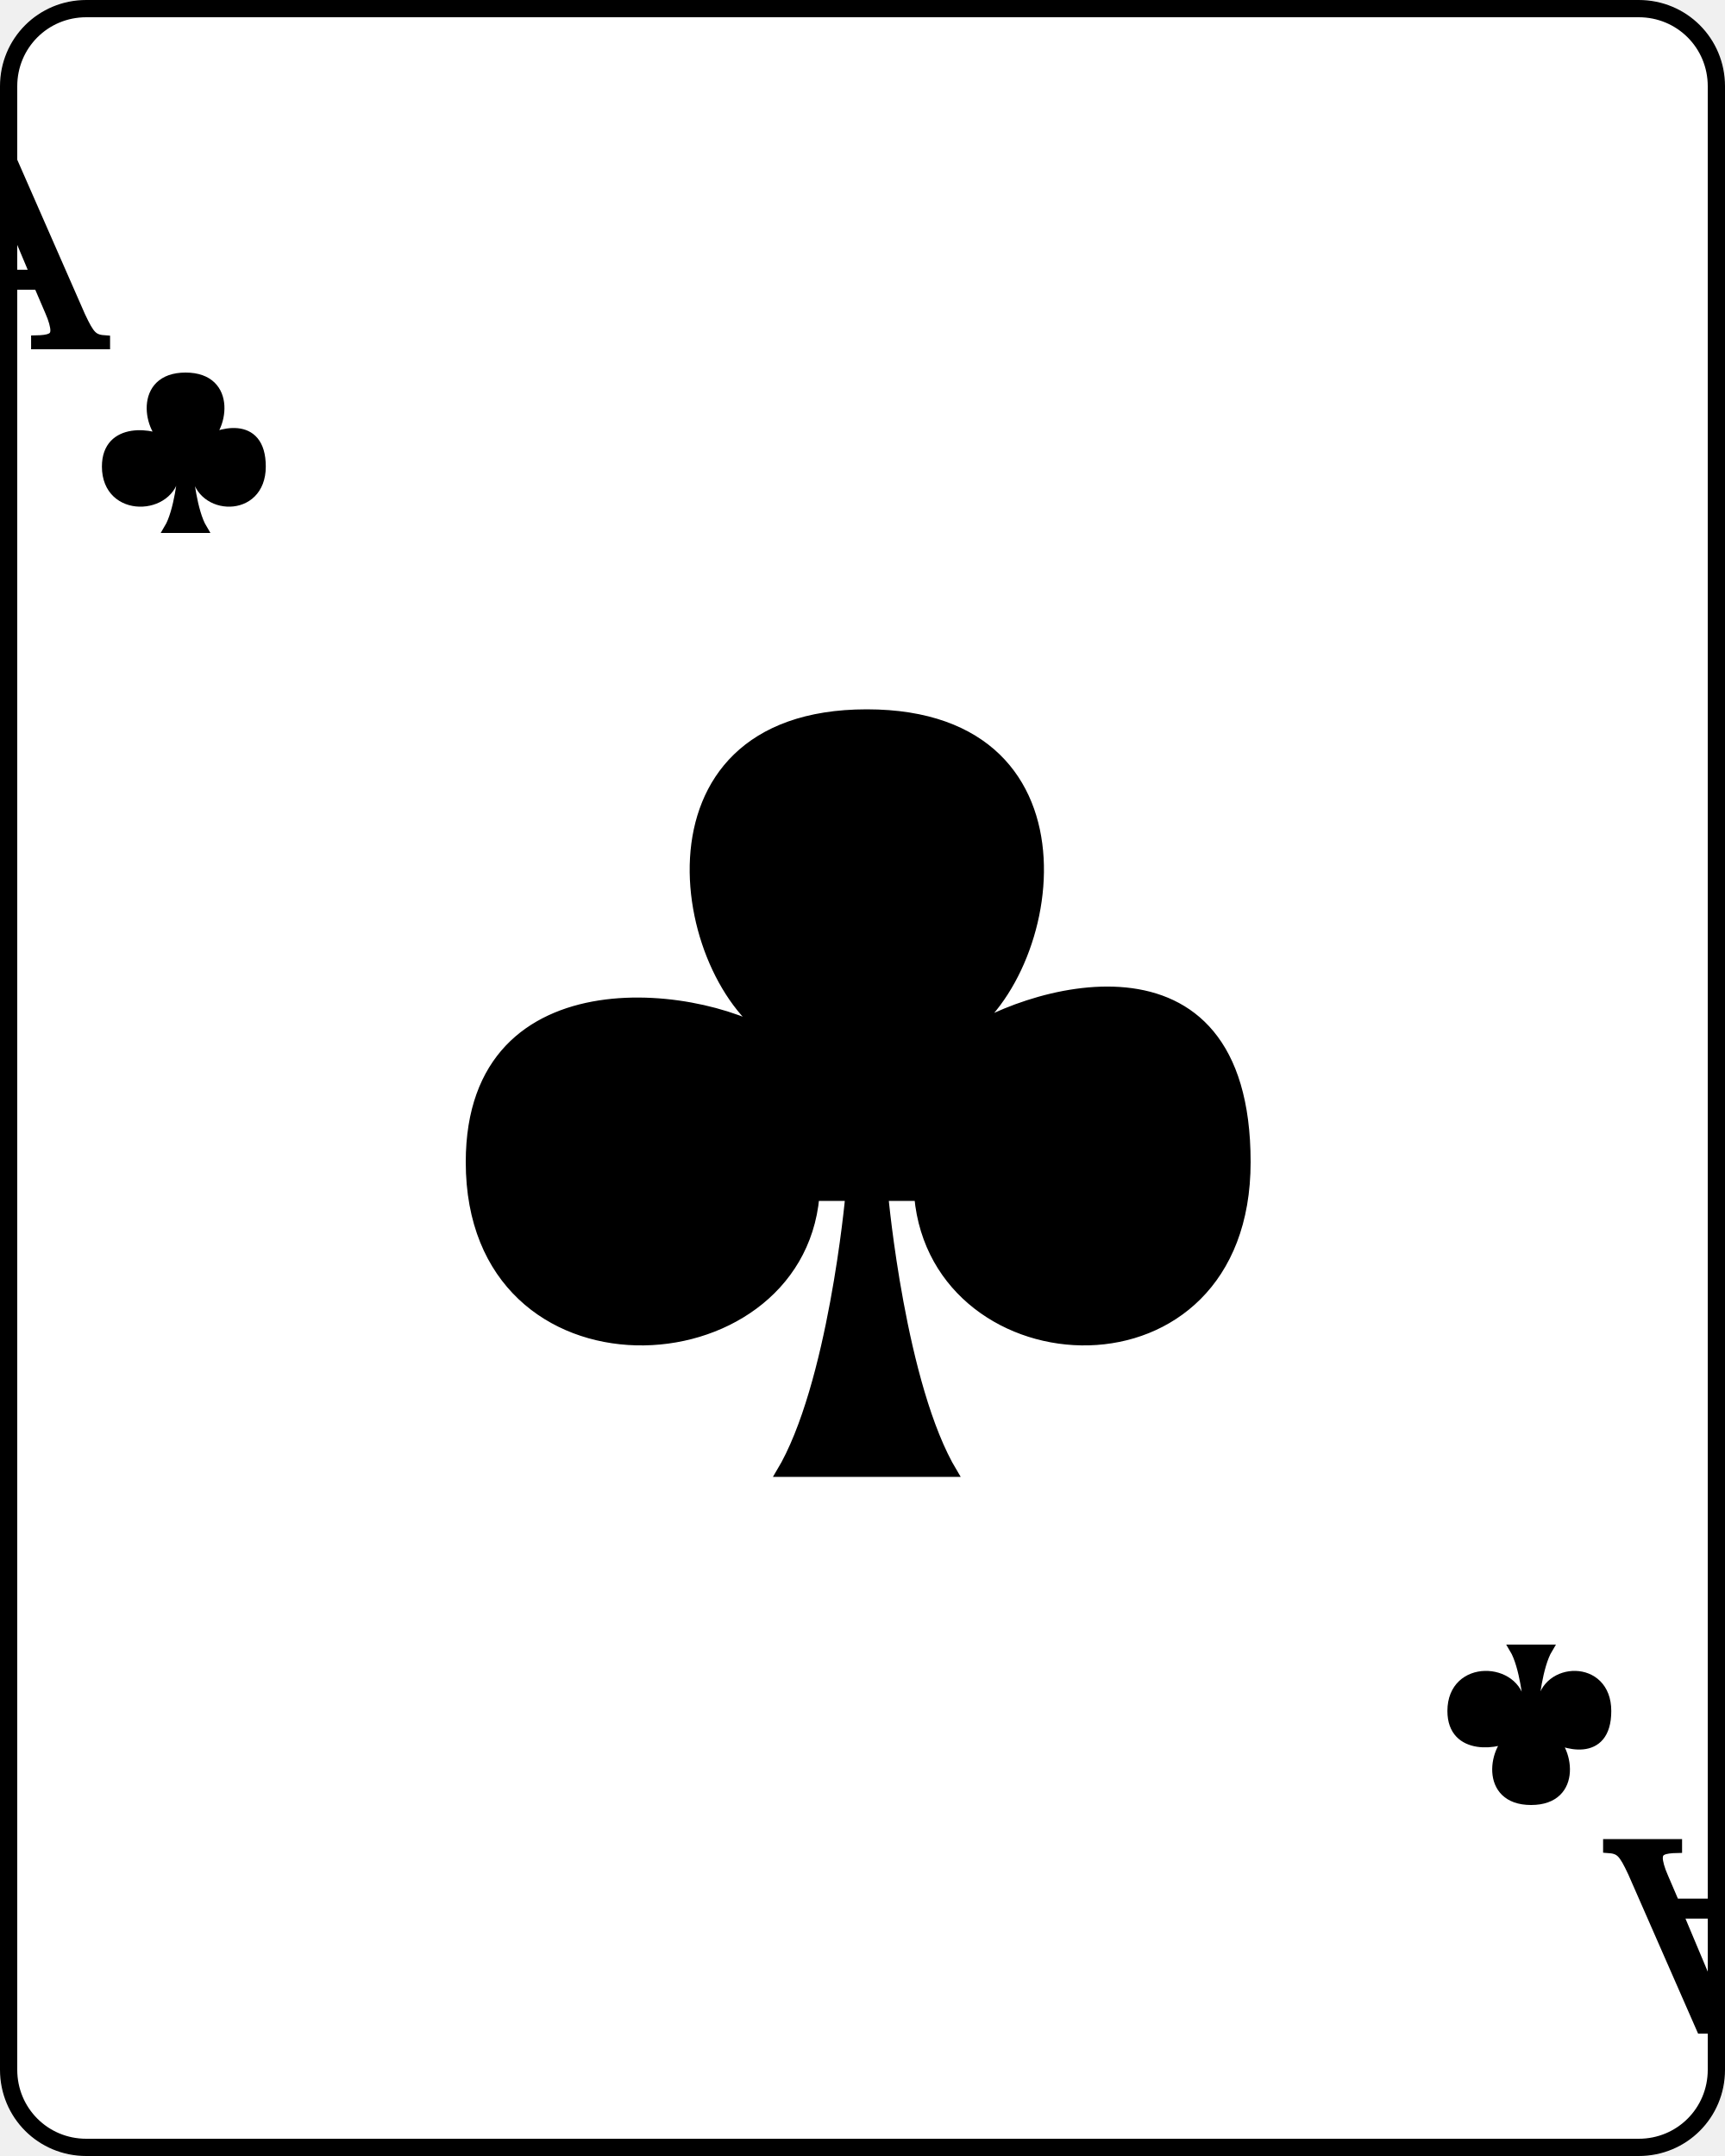
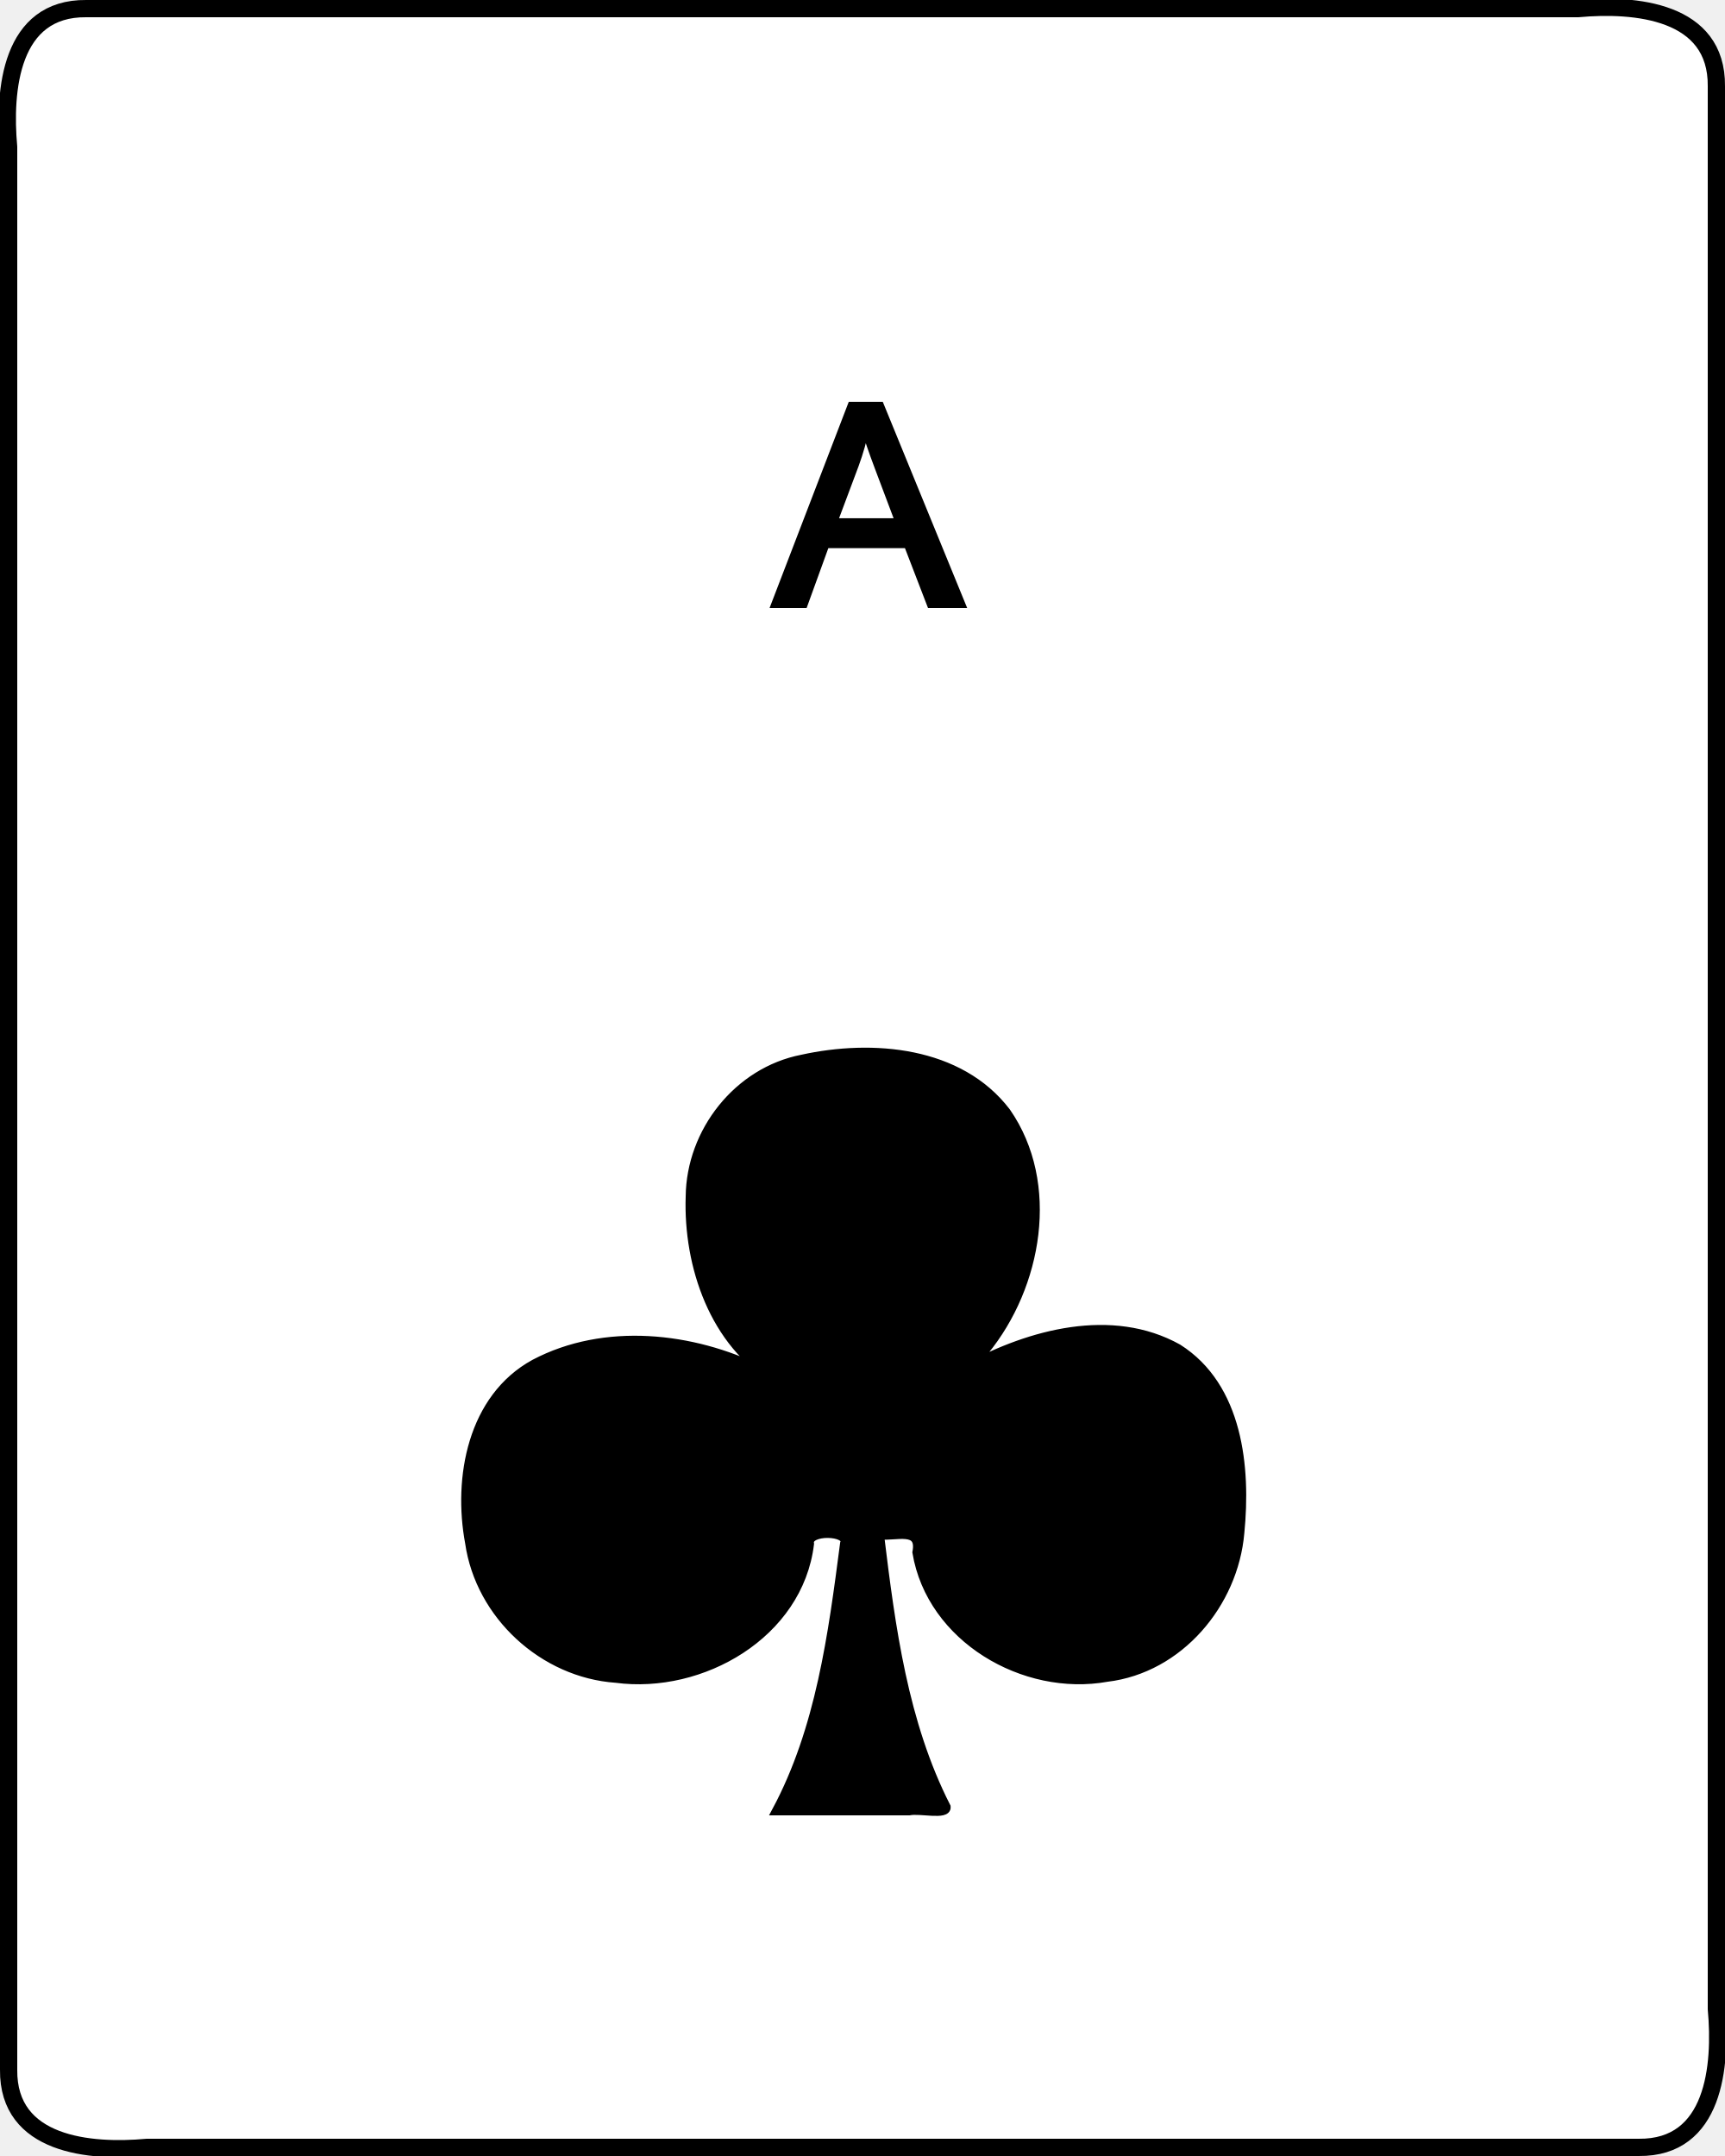
<svg xmlns="http://www.w3.org/2000/svg" width="200" height="250" id="svg2" version="1.0">
-   <defs id="defs4" />
+   <defs id="defs4">
+     </defs>
  <g id="layer1">
-     <path style="fill:#ffffff;fill-opacity:1;fill-rule:evenodd;stroke:#000000;stroke-width:2;stroke-linecap:butt;stroke-linejoin:miter;stroke-opacity:1;stroke-miterlimit:4;stroke-dasharray:none" d="M 199,10 C 199,5 195,1 190,1 L 10,1 C 5,1 1,5 1,10 L 1,240 C 1,245 5,249 10,249 L 190,249 C 195,249 199,245 199,240 L 199,10 z " id="path3229" />
-     <text xml:space="preserve" style="font-size:32px;font-style:normal;font-variant:normal;font-weight:normal;font-stretch:normal;text-align:center;line-height:125%;writing-mode:lr-tb;text-anchor:middle;fill:#ff0000;fill-opacity:1;stroke:#ff0000;stroke-width:1px;stroke-linecap:butt;stroke-linejoin:miter;stroke-opacity:1;font-family:Nimbus Roman No9 L" x="21.22" y="40" id="text3225">
-       <tspan id="tspan3227" x="21.22" y="40" style="font-size:32px;font-style:normal;font-variant:normal;font-weight:normal;font-stretch:normal;text-align:center;line-height:125%;writing-mode:lr-tb;text-anchor:middle;fill:#000000;fill-opacity:1;stroke:#000000;stroke-opacity:1;font-family:Nimbus Roman No9 L">A</tspan>
-     </text>
-     <text xml:space="preserve" style="font-size:32px;font-style:normal;font-variant:normal;font-weight:normal;font-stretch:normal;text-align:center;line-height:125%;writing-mode:lr-tb;text-anchor:middle;fill:#ff0000;fill-opacity:1;stroke:#ff0000;stroke-width:1px;stroke-linecap:butt;stroke-linejoin:miter;stroke-opacity:1;font-family:Nimbus Roman No9 L" x="-177.411" y="-213.752" id="text3633" transform="scale(-1,-1)">
-       <tspan id="tspan3635" x="-177.411" y="-213.752" style="font-size:32px;font-style:normal;font-variant:normal;font-weight:normal;font-stretch:normal;text-align:center;line-height:125%;writing-mode:lr-tb;text-anchor:middle;fill:#000000;fill-opacity:1;stroke:#000000;stroke-opacity:1;font-family:Nimbus Roman No9 L">A</tspan>
-     </text>
-     <path style="fill:#000000;fill-opacity:1;fill-rule:evenodd;stroke:#000000;stroke-width:1px;stroke-linecap:butt;stroke-linejoin:miter;stroke-opacity:1" d="M 175.516,201.2 C 173.115,202.4 171.916,208.8 177.516,208.8 C 183.115,208.8 181.916,202.4 179.516,201.2 C 181.115,202.4 186.315,204 186.315,198.4 C 186.315,192.8 179.115,193.2 178.715,197.6 L 177.916,197.6 C 177.916,197.6 178.315,193.2 179.516,191.2 L 175.516,191.2 C 176.715,193.2 177.115,197.6 177.115,197.6 L 176.315,197.6 C 175.916,193.2 168.315,192.8 168.315,198.4 C 168.315,203.2 173.916,202.4 175.516,201.2 z " id="path4940" />
-     <path style="fill:#000000;fill-opacity:1;fill-rule:evenodd;stroke:#000000;stroke-width:1px;stroke-linecap:butt;stroke-linejoin:miter;stroke-opacity:1" d="M 19.515,51.3 C 17.116,50.1 15.915,43.7 21.515,43.7 C 27.116,43.7 25.916,50.1 23.515,51.3 C 25.116,50.1 30.316,48.5 30.316,54.1 C 30.316,59.7 23.116,59.3 22.715,54.9 L 21.916,54.9 C 21.916,54.9 22.316,59.3 23.515,61.3 L 19.515,61.3 C 20.715,59.3 21.116,54.9 21.116,54.9 L 20.316,54.9 C 19.916,59.3 12.316,59.7 12.316,54.1 C 12.316,49.3 17.916,50.1 19.515,51.3 z " id="path4943" />
-     <path style="fill:#000000;fill-opacity:1;fill-rule:evenodd;stroke:#000000;stroke-width:1px;stroke-linecap:butt;stroke-linejoin:miter;stroke-opacity:1" d="M 90.5,120.75 C 78.5,114.75 72.5,82.75 100.5,82.75 C 128.5,82.75 122.5,114.75 110.5,120.75 C 118.5,114.75 144.5,106.75 144.5,134.75 C 144.5,162.75 108.5,160.75 106.5,138.75 L 102.5,138.75 C 102.5,138.75 104.5,160.75 110.5,170.75 L 90.5,170.75 C 96.5,160.75 98.5,138.75 98.5,138.75 L 94.5,138.75 C 92.5,160.75 54.5,162.75 54.5,134.75 C 54.5,110.75 82.5,114.75 90.5,120.75 z " id="path4945" />
+     <path style="fill:#ffffff;fill-opacity:1;fill-rule:evenodd;stroke:#000000;stroke-width:2;stroke-linecap:butt;stroke-linejoin:miter;stroke-miterlimit:4;stroke-opacity:1;stroke-dasharray:none" d="M 199,10 C 199.092,1.218 189.558,0.4 182.957,1 125.304,1 67.652,1 10,1 1.218,0.908 0.4,10.442 1,17.043 1,91.362 1,165.681 1,240 c -0.092,8.782 9.442,9.6 16.043,9 57.652,0 115.304,0 172.957,0 8.782,0.092 9.6,-9.442 9,-16.043 C 199,158.638 199,84.319 199,10 z" id="path3229" />
+     <g style="font-size:32px;font-style:normal;font-variant:normal;font-weight:normal;font-stretch:normal;text-align:center;line-height:125%;writing-mode:lr-tb;text-anchor:middle;fill:#ff0000;fill-opacity:1;stroke:#ff0000;stroke-width:1px;stroke-linecap:butt;stroke-linejoin:miter;stroke-opacity:1;font-family:Nimbus Roman No9 L" id="text3225">
+       <path d="M 89.953,70 98.75,47.094 l 3.266,0 9.375,22.906 -3.453,0 -2.672,-6.938 -9.578,0 L 93.172,70 z m 6.609,-9.406 7.766,0 L 101.938,54.25 c -0.729,-1.927 -1.271,-3.51 -1.625,-4.75 -0.292,1.469 -0.703,2.927 -1.234,4.375 z" style="line-height:125%;fill:#000000;stroke:#000000;font-family:Nimbus Roman No9 L" id="path2849" />
+     </g>
+     <path style="fill:#000000;fill-opacity:1;fill-rule:evenodd;stroke:#000000;stroke-width:1px;stroke-linecap:butt;stroke-linejoin:miter;stroke-opacity:1" d="m 90,160 c -7.225,-4.191 -10.272,-13.261 -10,-21.25 0.073,-7.509 5.548,-14.504 12.998,-15.954 8.139,-1.794 18.254,-0.975 23.682,6.147 5.769,8.315 3.635,20.191 -2.516,27.701 -1.254,1.91 -6.199,4.558 -1.98,1.931 7.254,-3.932 16.727,-6.5 24.387,-2.232 7.031,4.457 7.956,13.827 7.199,21.398 -0.71,8.21 -7.051,15.767 -15.432,16.773 -9.595,1.726 -20.396,-4.56 -22.053,-14.51 0.584,-3.01 -2.485,-1.749 -4.285,-2.004 1.31,10.723 2.762,21.784 7.722,31.523 0.094,1.037 -3.049,0.215 -4.304,0.477 -5.139,0 -10.278,0 -15.418,0 5.097,-9.517 6.521,-20.469 7.902,-31.035 0.604,-1.452 -4.367,-1.59 -4.022,0.052 -1.265,10.485 -12.54,16.93 -22.453,15.613 -8.437,-0.583 -15.797,-7.358 -17,-15.729 -1.408,-7.534 0.283,-16.81 7.549,-20.781 8.118,-4.281 18.274,-3.161 26.301,0.785 C 88.874,159.232 89.454,159.592 90,160 z" id="path4945" />
  </g>
</svg>
